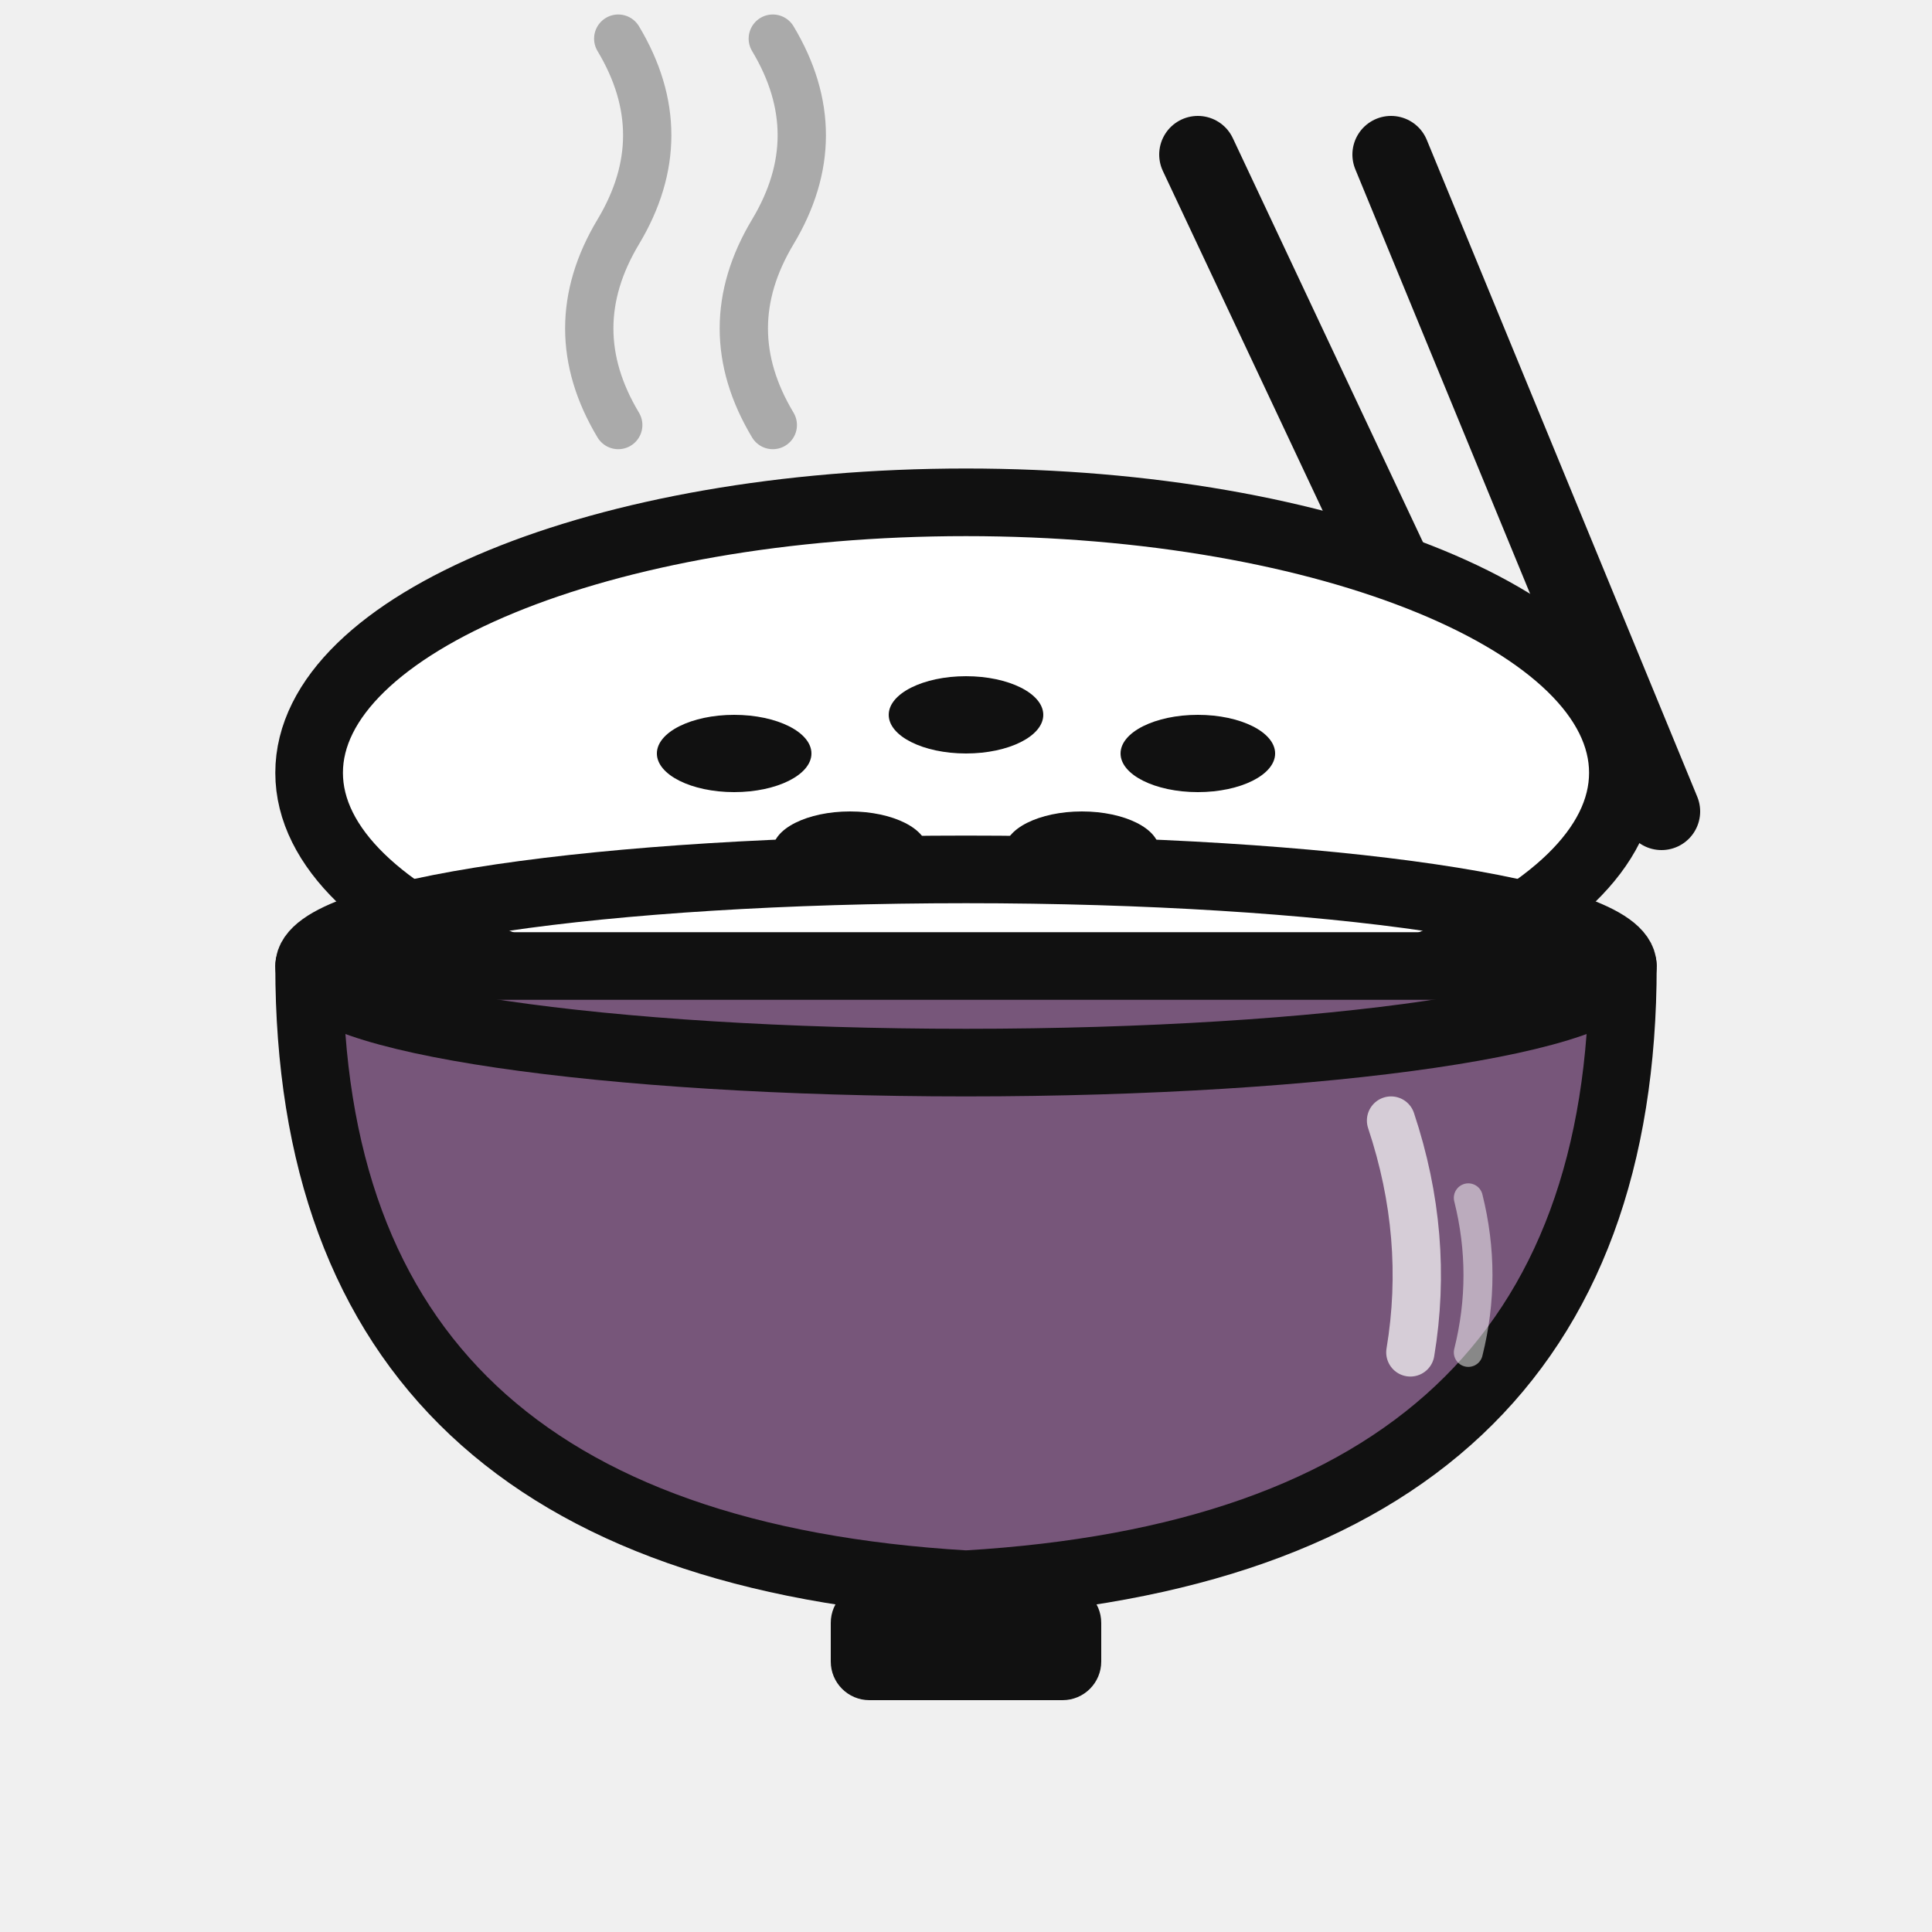
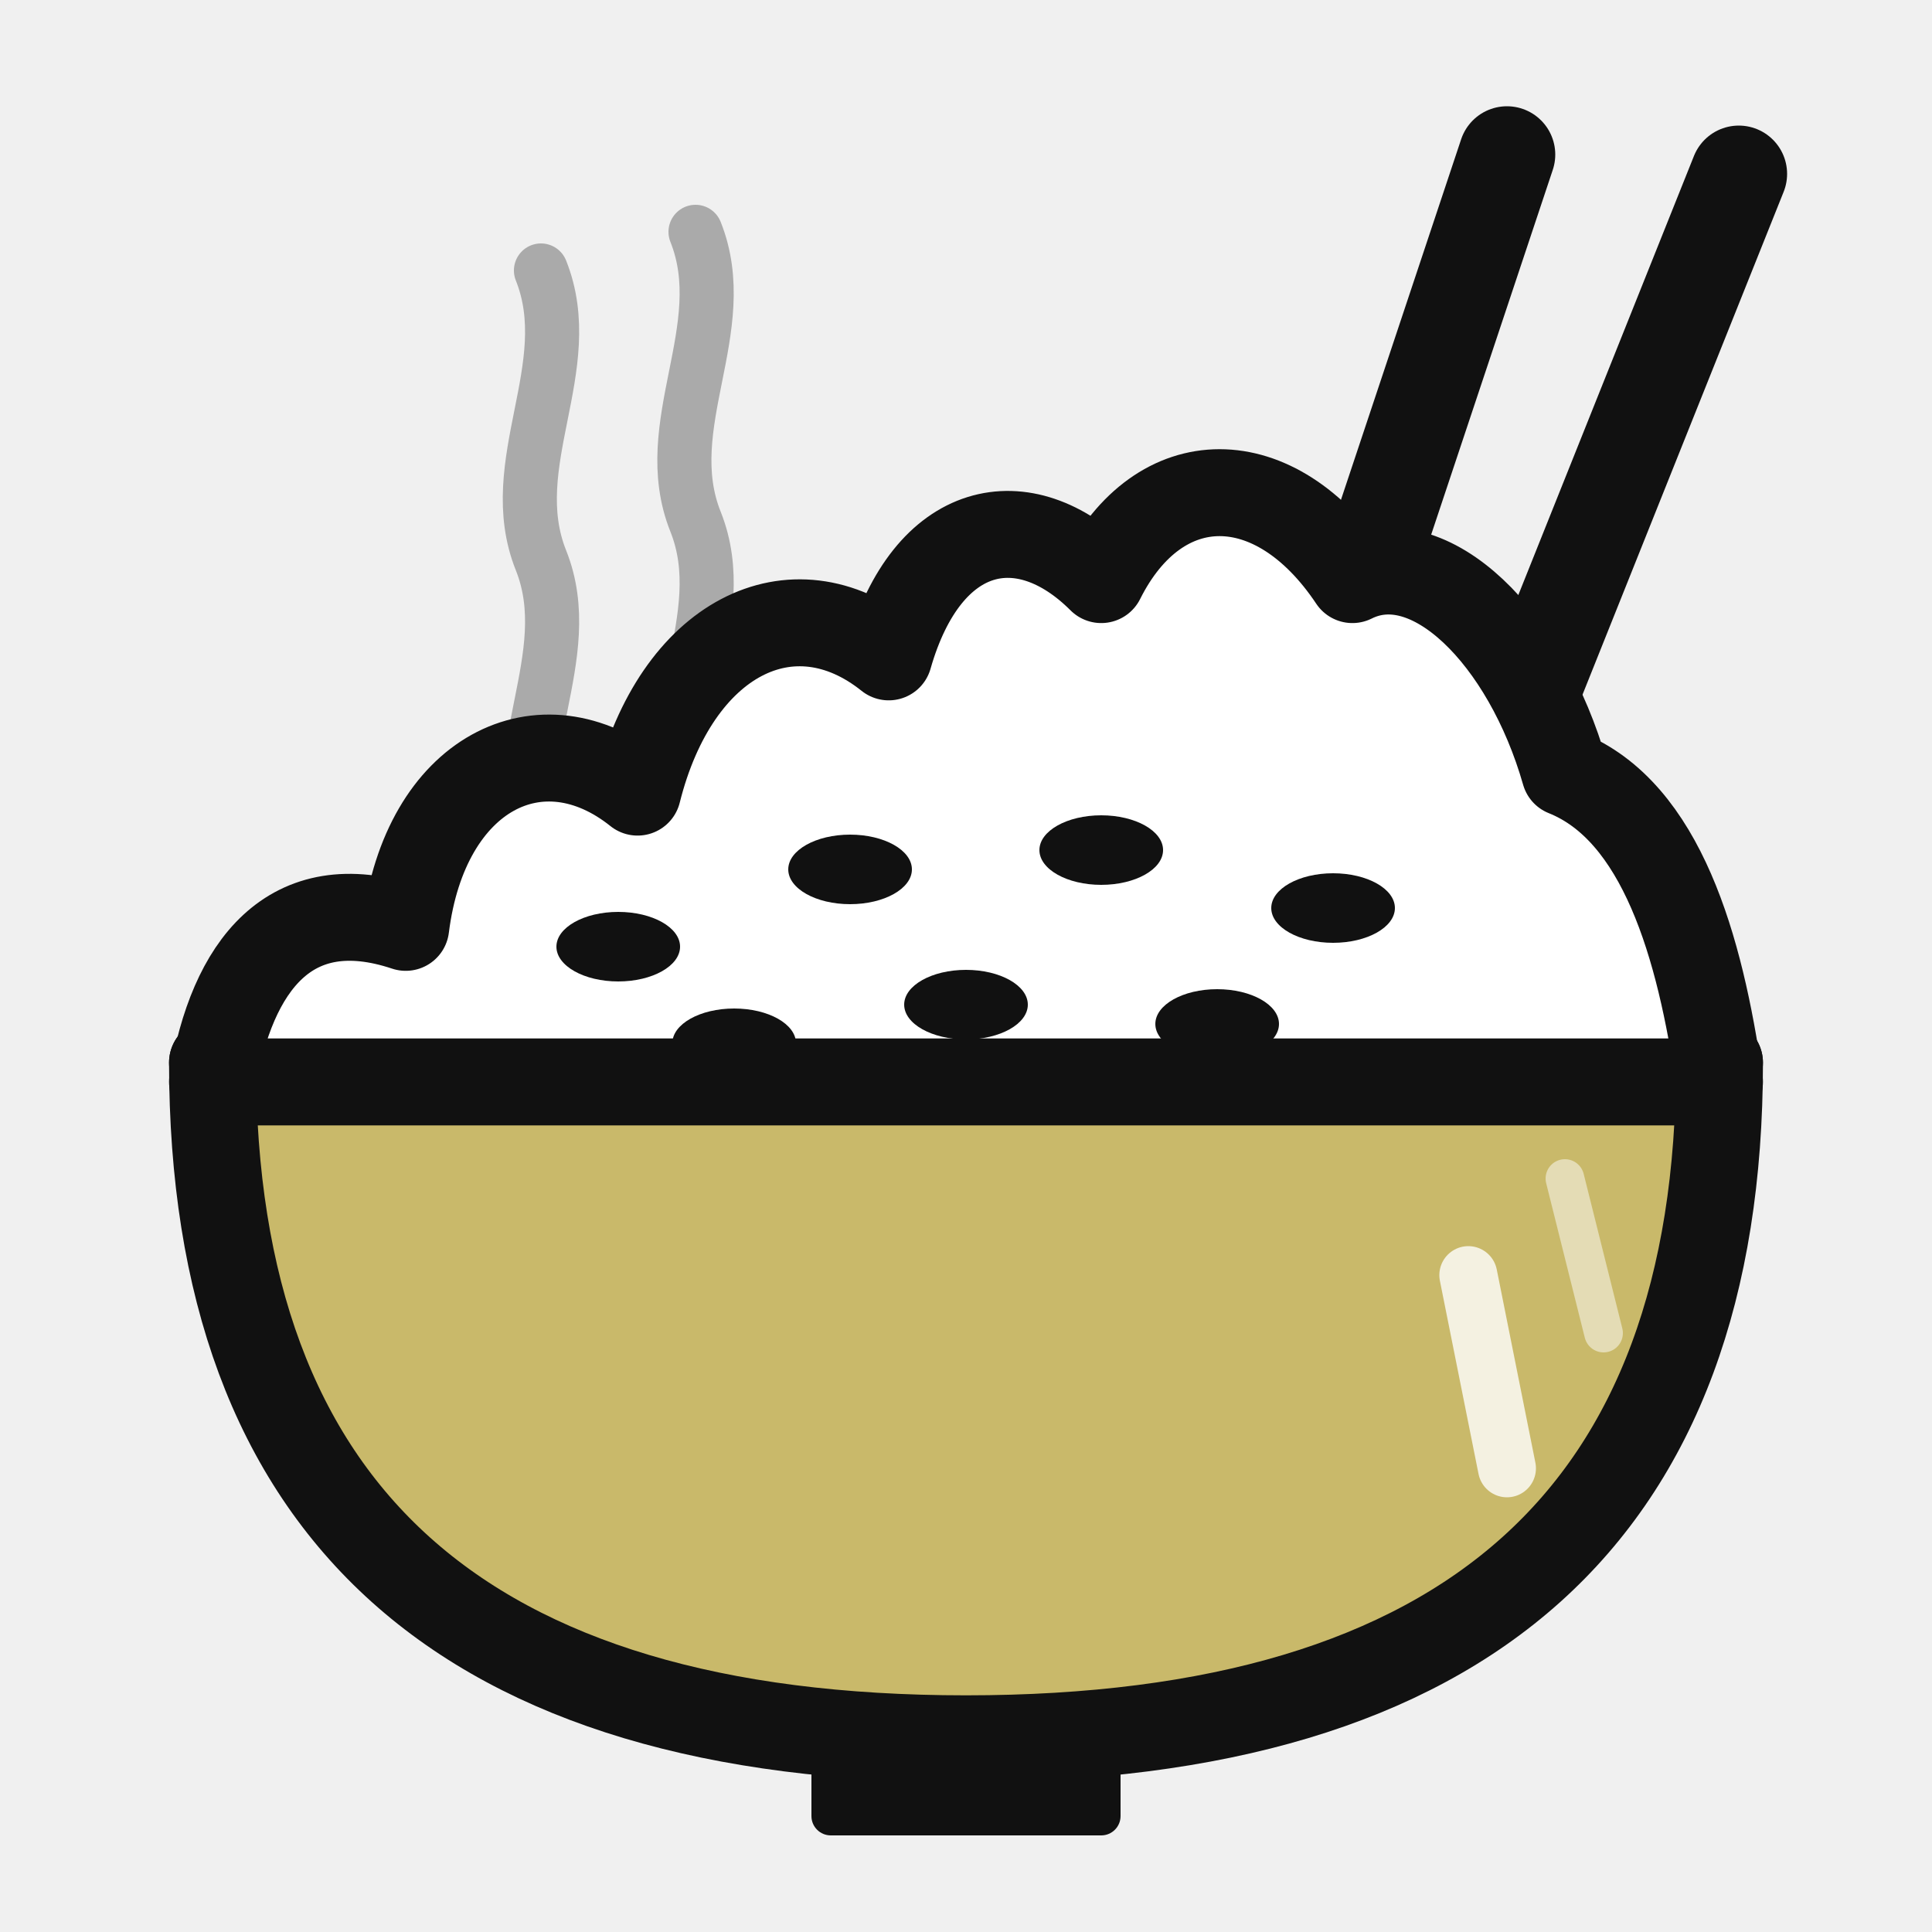
<svg xmlns="http://www.w3.org/2000/svg" viewBox="0 0 100 100">
-   <path d="M32 22 Q29 17 32 12 Q35 7 32 2" stroke="#aaa" stroke-width="2.5" stroke-linecap="round" fill="none" />
-   <path d="M40 22 Q37 17 40 12 Q43 7 40 2" stroke="#aaa" stroke-width="2.5" stroke-linecap="round" fill="none" />
-   <line x1="62" y1="8" x2="78" y2="42" stroke="#111" stroke-width="4" stroke-linecap="round" />
-   <line x1="72" y1="8" x2="86" y2="42" stroke="#111" stroke-width="4" stroke-linecap="round" />
-   <ellipse cx="50" cy="40" rx="34" ry="14" fill="white" stroke="#111" stroke-width="3.5" />
-   <ellipse cx="38" cy="39" rx="4" ry="2" fill="#111" />
-   <ellipse cx="50" cy="37" rx="4" ry="2" fill="#111" />
-   <ellipse cx="62" cy="39" rx="4" ry="2" fill="#111" />
-   <ellipse cx="44" cy="44" rx="4" ry="2" fill="#111" />
-   <ellipse cx="56" cy="44" rx="4" ry="2" fill="#111" />
-   <path d="M16 50 Q16 80 50 82 Q84 80 84 50 Z" fill="#77567A" stroke="#111" stroke-width="3.5" stroke-linejoin="round" />
-   <path d="M72 58 Q74 64 73 70" stroke="white" stroke-width="2.5" stroke-linecap="round" fill="none" opacity="0.7" />
-   <path d="M76 62 Q77 66 76 70" stroke="white" stroke-width="1.5" stroke-linecap="round" fill="none" opacity="0.5" />
-   <rect x="43" y="82" width="14" height="6" rx="2" fill="#111" />
-   <ellipse cx="50" cy="50" rx="34" ry="5" fill="none" stroke="#111" stroke-width="3.5" />
+   <path d="M28 44 C26 39 30 34 28 29 C26 24 30 19 28 14" fill="none" stroke="#aaa" stroke-width="2.8" stroke-linecap="round" />
+   <path d="M36 42 C34 37 38 32 36 27 C34 22 38 17 36 12" fill="none" stroke="#aaa" stroke-width="2.8" stroke-linecap="round" />
+   <line x1="60" y1="62" x2="78" y2="8" stroke="#111" stroke-width="5" stroke-linecap="round" />
+   <line x1="70" y1="59" x2="90" y2="9" stroke="#111" stroke-width="5" stroke-linecap="round" />
+   <path d="M11 55 Q11 90 50 90 Q89 90 89 55 Z" fill="#C9B96A" stroke="#111" stroke-width="4.5" stroke-linejoin="round" />
+   <rect x="42" y="88" width="16" height="7" rx="1" fill="#111" />
+   <line x1="11" y1="55" x2="89" y2="55" stroke="#111" stroke-width="4.5" stroke-linecap="round" />
+   <path d="M11 56     C12 50 15 46 21 48     C22 40 28 37 33 41     C35 33 41 30 46 34     C48 27 53 26 57 30     C60 24 66 24 70 30     C74 28 79 33 81 40     C86 42 88 49 89 56     Z" fill="white" stroke="#111" stroke-width="4.5" stroke-linejoin="round" />
+   <ellipse cx="32" cy="49" rx="3.2" ry="1.8" fill="#111" />
+   <ellipse cx="44" cy="45" rx="3.2" ry="1.8" fill="#111" />
+   <ellipse cx="57" cy="44" rx="3.2" ry="1.8" fill="#111" />
+   <ellipse cx="69" cy="47" rx="3.2" ry="1.8" fill="#111" />
+   <ellipse cx="38" cy="54" rx="3.2" ry="1.8" fill="#111" />
+   <ellipse cx="50" cy="52" rx="3.2" ry="1.8" fill="#111" />
+   <ellipse cx="63" cy="53" rx="3.2" ry="1.8" fill="#111" />
+   <line x1="76" y1="66" x2="78" y2="76" stroke="white" stroke-width="3" stroke-linecap="round" opacity="0.8" />
+   <line x1="81" y1="61" x2="83" y2="69" stroke="white" stroke-width="2" stroke-linecap="round" opacity="0.5" />
</svg>
